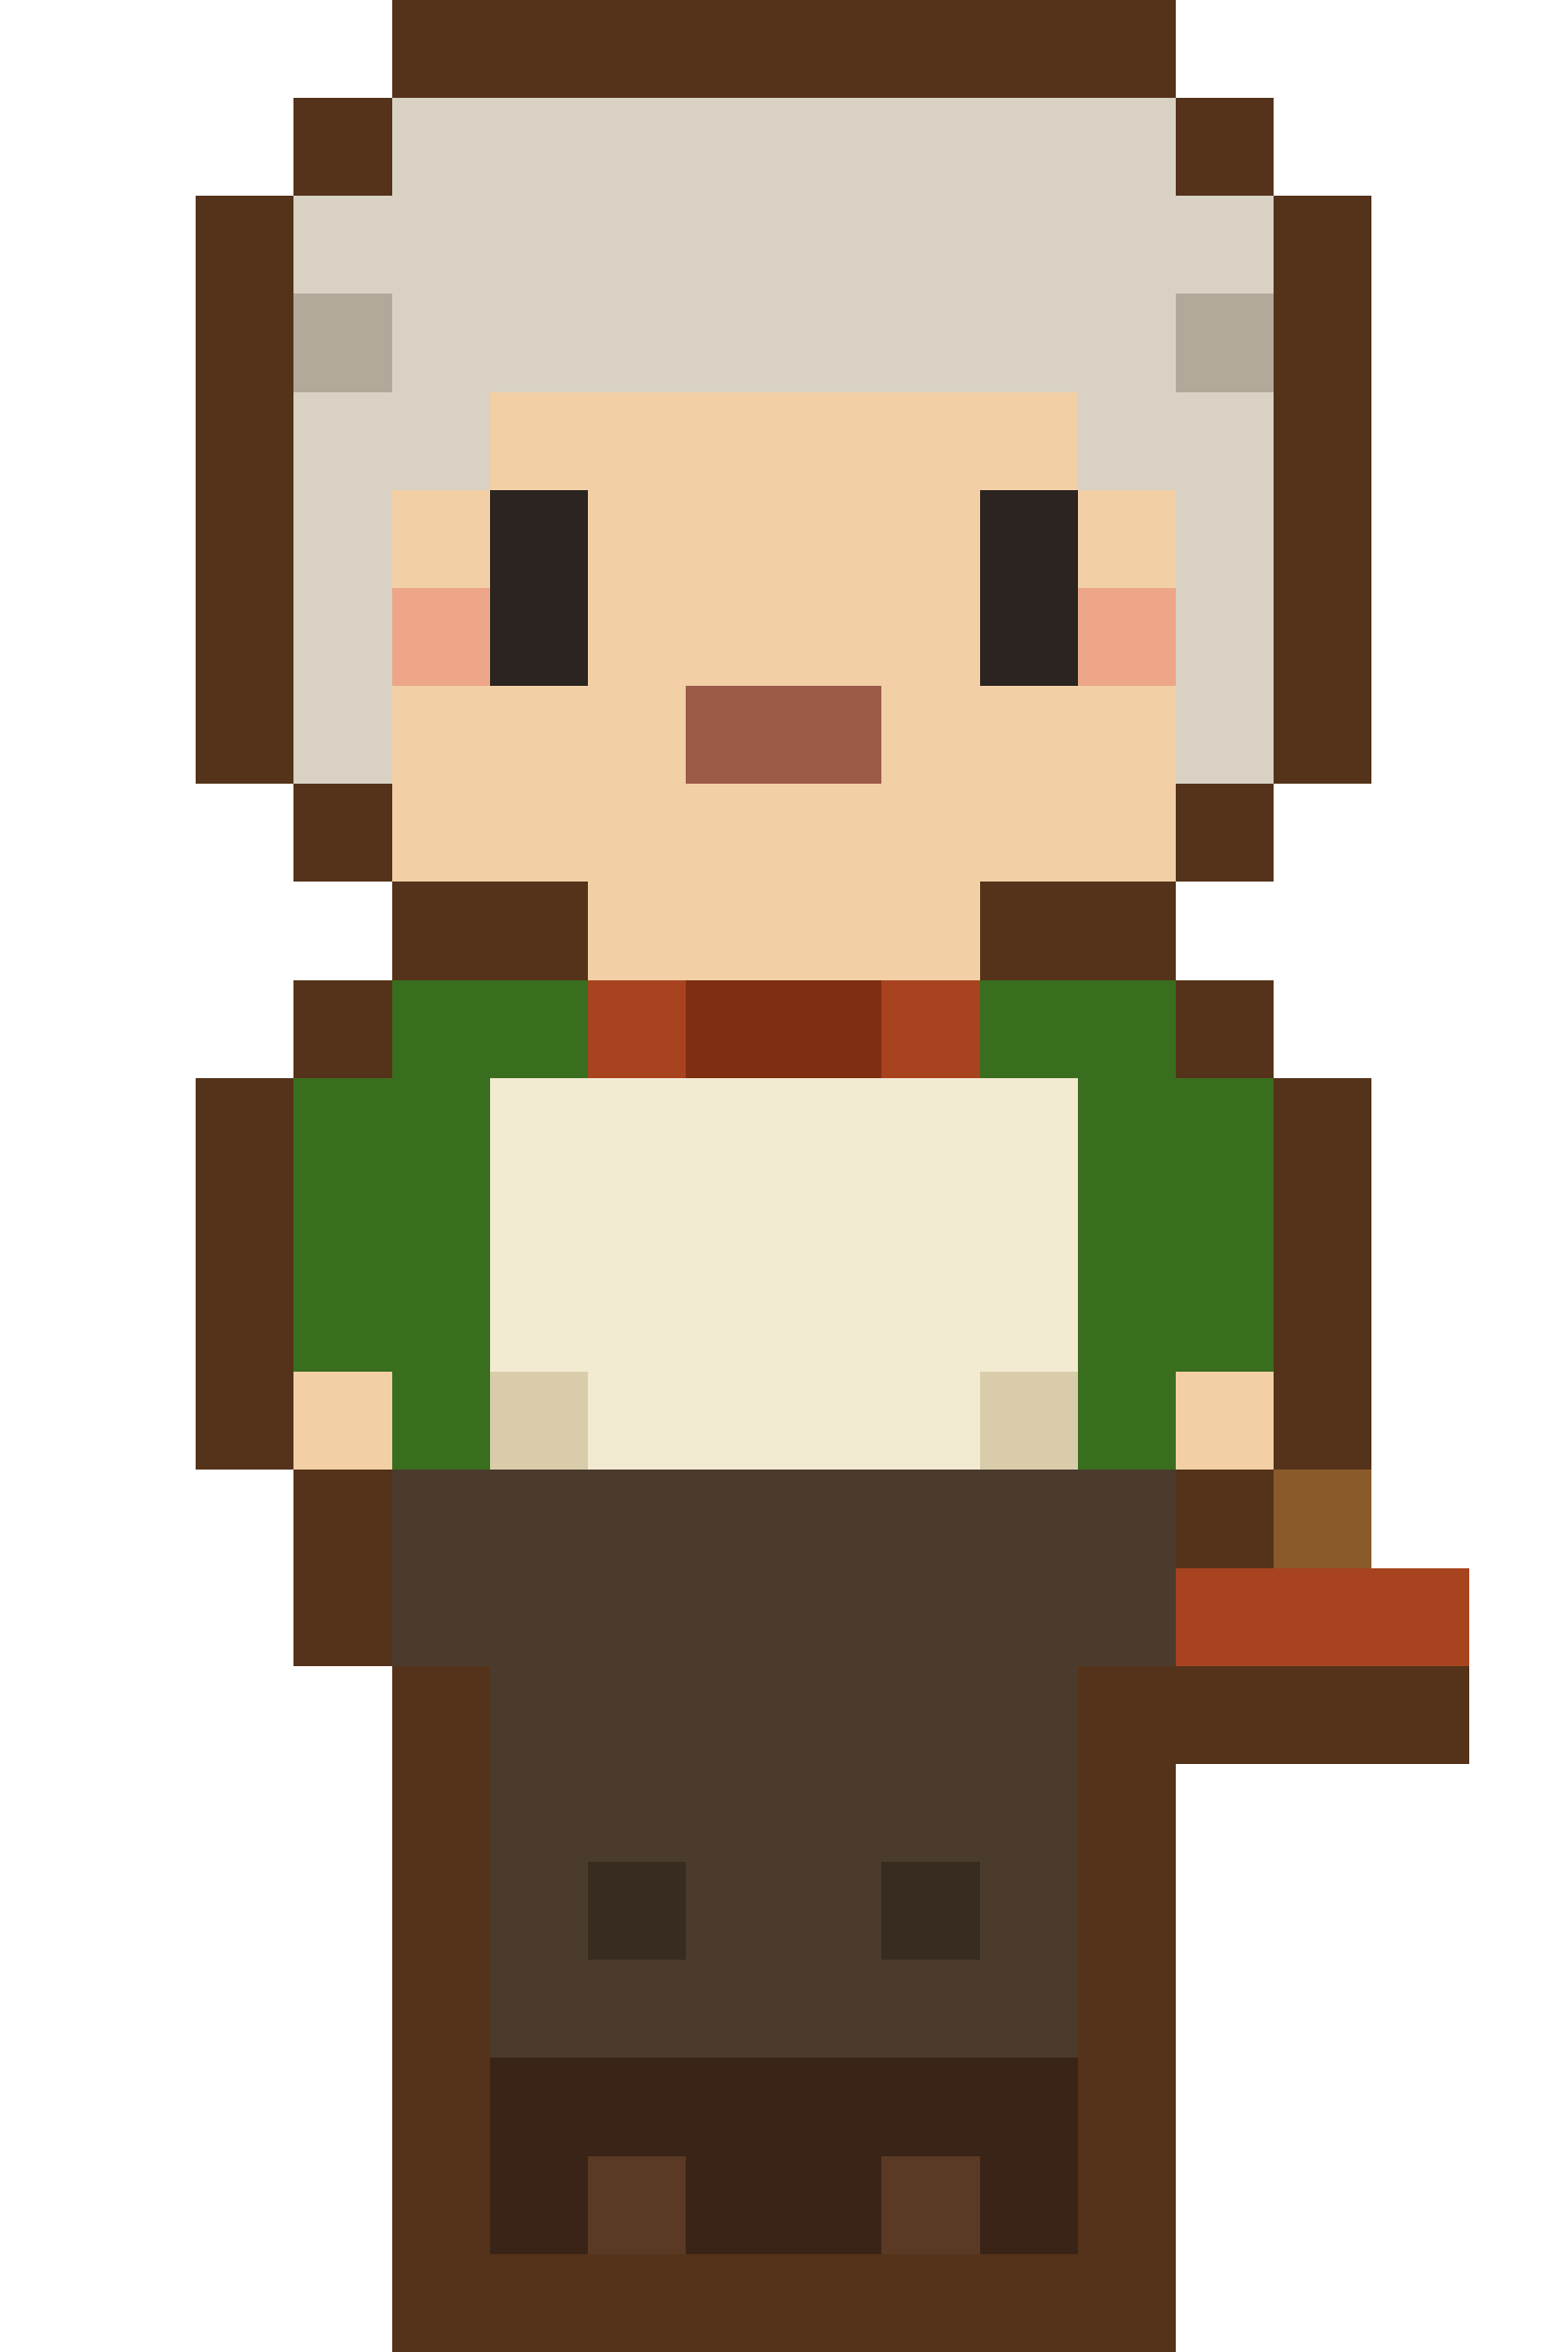
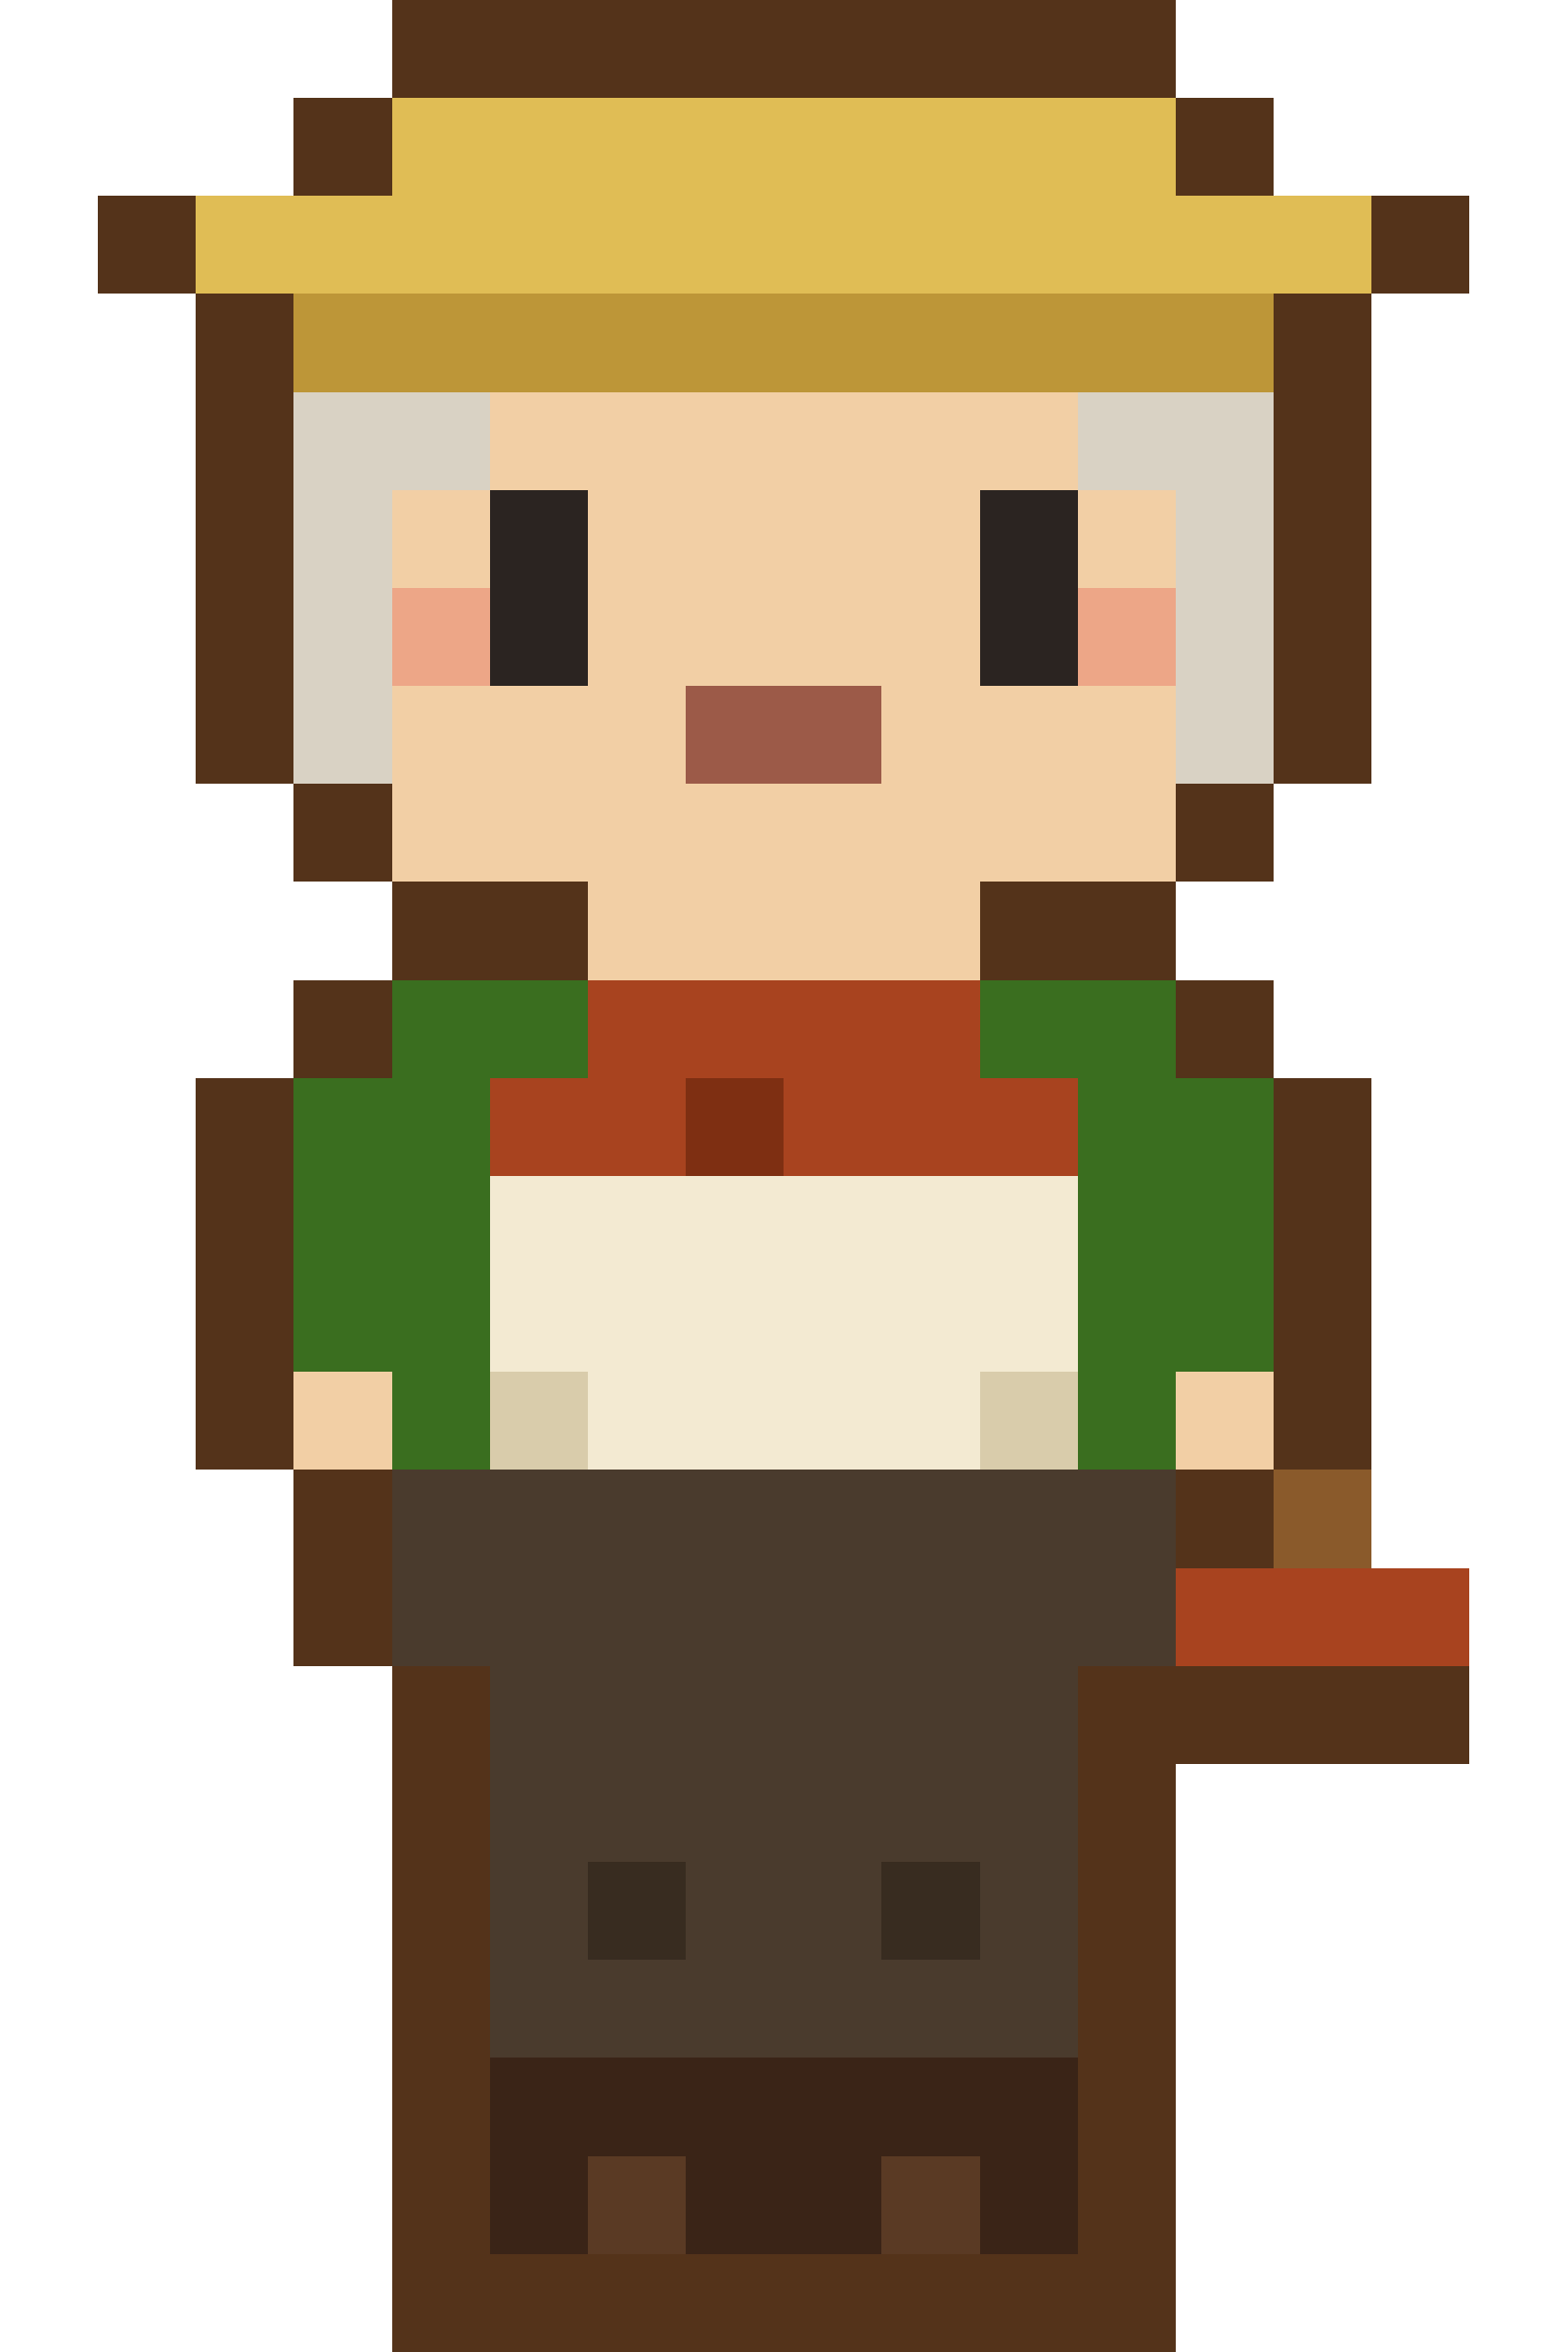
<svg xmlns="http://www.w3.org/2000/svg" viewBox="0 0 16 24" width="16" height="24" shape-rendering="crispEdges" aria-hidden="true" focusable="false">
  <rect x="4" y="0" width="1" height="1" fill="#54331a" />
  <rect x="5" y="0" width="1" height="1" fill="#54331a" />
  <rect x="6" y="0" width="1" height="1" fill="#54331a" />
  <rect x="7" y="0" width="1" height="1" fill="#54331a" />
  <rect x="8" y="0" width="1" height="1" fill="#54331a" />
  <rect x="9" y="0" width="1" height="1" fill="#54331a" />
  <rect x="10" y="0" width="1" height="1" fill="#54331a" />
  <rect x="11" y="0" width="1" height="1" fill="#54331a" />
  <rect x="3" y="1" width="1" height="1" fill="#54331a" />
-   <rect x="4" y="1" width="1" height="1" fill="#d9d2c4" />
-   <rect x="5" y="1" width="1" height="1" fill="#d9d2c4" />
-   <rect x="6" y="1" width="1" height="1" fill="#d9d2c4" />
-   <rect x="7" y="1" width="1" height="1" fill="#d9d2c4" />
-   <rect x="8" y="1" width="1" height="1" fill="#d9d2c4" />
-   <rect x="9" y="1" width="1" height="1" fill="#d9d2c4" />
-   <rect x="10" y="1" width="1" height="1" fill="#d9d2c4" />
-   <rect x="11" y="1" width="1" height="1" fill="#d9d2c4" />
+   <rect x="4" y="1" width="1" height="1" fill="#e0bd55" />
+   <rect x="5" y="1" width="1" height="1" fill="#e0bd55" />
+   <rect x="6" y="1" width="1" height="1" fill="#e0bd55" />
+   <rect x="7" y="1" width="1" height="1" fill="#e0bd55" />
+   <rect x="8" y="1" width="1" height="1" fill="#e0bd55" />
+   <rect x="9" y="1" width="1" height="1" fill="#e0bd55" />
+   <rect x="10" y="1" width="1" height="1" fill="#e0bd55" />
+   <rect x="11" y="1" width="1" height="1" fill="#e0bd55" />
  <rect x="12" y="1" width="1" height="1" fill="#54331a" />
-   <rect x="2" y="2" width="1" height="1" fill="#54331a" />
-   <rect x="3" y="2" width="1" height="1" fill="#d9d2c4" />
-   <rect x="4" y="2" width="1" height="1" fill="#d9d2c4" />
-   <rect x="5" y="2" width="1" height="1" fill="#d9d2c4" />
-   <rect x="6" y="2" width="1" height="1" fill="#d9d2c4" />
-   <rect x="7" y="2" width="1" height="1" fill="#d9d2c4" />
-   <rect x="8" y="2" width="1" height="1" fill="#d9d2c4" />
-   <rect x="9" y="2" width="1" height="1" fill="#d9d2c4" />
-   <rect x="10" y="2" width="1" height="1" fill="#d9d2c4" />
-   <rect x="11" y="2" width="1" height="1" fill="#d9d2c4" />
-   <rect x="12" y="2" width="1" height="1" fill="#d9d2c4" />
-   <rect x="13" y="2" width="1" height="1" fill="#54331a" />
+   <rect x="1" y="2" width="1" height="1" fill="#54331a" />
+   <rect x="2" y="2" width="1" height="1" fill="#e0bd55" />
+   <rect x="3" y="2" width="1" height="1" fill="#e0bd55" />
+   <rect x="4" y="2" width="1" height="1" fill="#e0bd55" />
+   <rect x="5" y="2" width="1" height="1" fill="#e0bd55" />
+   <rect x="6" y="2" width="1" height="1" fill="#e0bd55" />
+   <rect x="7" y="2" width="1" height="1" fill="#e0bd55" />
+   <rect x="8" y="2" width="1" height="1" fill="#e0bd55" />
+   <rect x="9" y="2" width="1" height="1" fill="#e0bd55" />
+   <rect x="10" y="2" width="1" height="1" fill="#e0bd55" />
+   <rect x="11" y="2" width="1" height="1" fill="#e0bd55" />
+   <rect x="12" y="2" width="1" height="1" fill="#e0bd55" />
+   <rect x="13" y="2" width="1" height="1" fill="#e0bd55" />
+   <rect x="14" y="2" width="1" height="1" fill="#54331a" />
  <rect x="2" y="3" width="1" height="1" fill="#54331a" />
-   <rect x="3" y="3" width="1" height="1" fill="#b3a99a" />
-   <rect x="4" y="3" width="1" height="1" fill="#d9d2c4" />
-   <rect x="5" y="3" width="1" height="1" fill="#d9d2c4" />
-   <rect x="6" y="3" width="1" height="1" fill="#d9d2c4" />
-   <rect x="7" y="3" width="1" height="1" fill="#d9d2c4" />
-   <rect x="8" y="3" width="1" height="1" fill="#d9d2c4" />
-   <rect x="9" y="3" width="1" height="1" fill="#d9d2c4" />
-   <rect x="10" y="3" width="1" height="1" fill="#d9d2c4" />
-   <rect x="11" y="3" width="1" height="1" fill="#d9d2c4" />
-   <rect x="12" y="3" width="1" height="1" fill="#b3a99a" />
+   <rect x="3" y="3" width="1" height="1" fill="#bd9638" />
+   <rect x="4" y="3" width="1" height="1" fill="#bd9638" />
+   <rect x="5" y="3" width="1" height="1" fill="#bd9638" />
+   <rect x="6" y="3" width="1" height="1" fill="#bd9638" />
+   <rect x="7" y="3" width="1" height="1" fill="#bd9638" />
+   <rect x="8" y="3" width="1" height="1" fill="#bd9638" />
+   <rect x="9" y="3" width="1" height="1" fill="#bd9638" />
+   <rect x="10" y="3" width="1" height="1" fill="#bd9638" />
+   <rect x="11" y="3" width="1" height="1" fill="#bd9638" />
+   <rect x="12" y="3" width="1" height="1" fill="#bd9638" />
  <rect x="13" y="3" width="1" height="1" fill="#54331a" />
  <rect x="2" y="4" width="1" height="1" fill="#54331a" />
  <rect x="3" y="4" width="1" height="1" fill="#d9d2c4" />
  <rect x="4" y="4" width="1" height="1" fill="#d9d2c4" />
  <rect x="5" y="4" width="1" height="1" fill="#f2cfa5" />
  <rect x="6" y="4" width="1" height="1" fill="#f2cfa5" />
  <rect x="7" y="4" width="1" height="1" fill="#f2cfa5" />
  <rect x="8" y="4" width="1" height="1" fill="#f2cfa5" />
  <rect x="9" y="4" width="1" height="1" fill="#f2cfa5" />
  <rect x="10" y="4" width="1" height="1" fill="#f2cfa5" />
  <rect x="11" y="4" width="1" height="1" fill="#d9d2c4" />
  <rect x="12" y="4" width="1" height="1" fill="#d9d2c4" />
  <rect x="13" y="4" width="1" height="1" fill="#54331a" />
  <rect x="2" y="5" width="1" height="1" fill="#54331a" />
  <rect x="3" y="5" width="1" height="1" fill="#d9d2c4" />
  <rect x="4" y="5" width="1" height="1" fill="#f2cfa5" />
  <rect x="5" y="5" width="1" height="1" fill="#2b2421" />
  <rect x="6" y="5" width="1" height="1" fill="#f2cfa5" />
  <rect x="7" y="5" width="1" height="1" fill="#f2cfa5" />
  <rect x="8" y="5" width="1" height="1" fill="#f2cfa5" />
  <rect x="9" y="5" width="1" height="1" fill="#f2cfa5" />
  <rect x="10" y="5" width="1" height="1" fill="#2b2421" />
  <rect x="11" y="5" width="1" height="1" fill="#f2cfa5" />
  <rect x="12" y="5" width="1" height="1" fill="#d9d2c4" />
  <rect x="13" y="5" width="1" height="1" fill="#54331a" />
  <rect x="2" y="6" width="1" height="1" fill="#54331a" />
  <rect x="3" y="6" width="1" height="1" fill="#d9d2c4" />
  <rect x="4" y="6" width="1" height="1" fill="#eda687" />
  <rect x="5" y="6" width="1" height="1" fill="#2b2421" />
  <rect x="6" y="6" width="1" height="1" fill="#f2cfa5" />
  <rect x="7" y="6" width="1" height="1" fill="#f2cfa5" />
  <rect x="8" y="6" width="1" height="1" fill="#f2cfa5" />
  <rect x="9" y="6" width="1" height="1" fill="#f2cfa5" />
  <rect x="10" y="6" width="1" height="1" fill="#2b2421" />
  <rect x="11" y="6" width="1" height="1" fill="#eda687" />
  <rect x="12" y="6" width="1" height="1" fill="#d9d2c4" />
  <rect x="13" y="6" width="1" height="1" fill="#54331a" />
  <rect x="2" y="7" width="1" height="1" fill="#54331a" />
  <rect x="3" y="7" width="1" height="1" fill="#d9d2c4" />
  <rect x="4" y="7" width="1" height="1" fill="#f2cfa5" />
  <rect x="5" y="7" width="1" height="1" fill="#f2cfa5" />
  <rect x="6" y="7" width="1" height="1" fill="#f2cfa5" />
  <rect x="7" y="7" width="1" height="1" fill="#9c5a48" />
  <rect x="8" y="7" width="1" height="1" fill="#9c5a48" />
  <rect x="9" y="7" width="1" height="1" fill="#f2cfa5" />
  <rect x="10" y="7" width="1" height="1" fill="#f2cfa5" />
  <rect x="11" y="7" width="1" height="1" fill="#f2cfa5" />
  <rect x="12" y="7" width="1" height="1" fill="#d9d2c4" />
  <rect x="13" y="7" width="1" height="1" fill="#54331a" />
  <rect x="3" y="8" width="1" height="1" fill="#54331a" />
  <rect x="4" y="8" width="1" height="1" fill="#f2cfa5" />
  <rect x="5" y="8" width="1" height="1" fill="#f2cfa5" />
  <rect x="6" y="8" width="1" height="1" fill="#f2cfa5" />
  <rect x="7" y="8" width="1" height="1" fill="#f2cfa5" />
  <rect x="8" y="8" width="1" height="1" fill="#f2cfa5" />
  <rect x="9" y="8" width="1" height="1" fill="#f2cfa5" />
  <rect x="10" y="8" width="1" height="1" fill="#f2cfa5" />
  <rect x="11" y="8" width="1" height="1" fill="#f2cfa5" />
  <rect x="12" y="8" width="1" height="1" fill="#54331a" />
  <rect x="4" y="9" width="1" height="1" fill="#54331a" />
  <rect x="5" y="9" width="1" height="1" fill="#54331a" />
  <rect x="6" y="9" width="1" height="1" fill="#f2cfa5" />
  <rect x="7" y="9" width="1" height="1" fill="#f2cfa5" />
  <rect x="8" y="9" width="1" height="1" fill="#f2cfa5" />
  <rect x="9" y="9" width="1" height="1" fill="#f2cfa5" />
  <rect x="10" y="9" width="1" height="1" fill="#54331a" />
  <rect x="11" y="9" width="1" height="1" fill="#54331a" />
  <rect x="3" y="10" width="1" height="1" fill="#54331a" />
  <rect x="4" y="10" width="1" height="1" fill="#3a6e1f" />
  <rect x="5" y="10" width="1" height="1" fill="#3a6e1f" />
  <rect x="6" y="10" width="1" height="1" fill="#a8431f" />
-   <rect x="7" y="10" width="1" height="1" fill="#7e2f12" />
-   <rect x="8" y="10" width="1" height="1" fill="#7e2f12" />
+   <rect x="7" y="10" width="1" height="1" fill="#a8431f" />
+   <rect x="8" y="10" width="1" height="1" fill="#a8431f" />
  <rect x="9" y="10" width="1" height="1" fill="#a8431f" />
  <rect x="10" y="10" width="1" height="1" fill="#3a6e1f" />
  <rect x="11" y="10" width="1" height="1" fill="#3a6e1f" />
  <rect x="12" y="10" width="1" height="1" fill="#54331a" />
  <rect x="2" y="11" width="1" height="1" fill="#54331a" />
  <rect x="3" y="11" width="1" height="1" fill="#3a6e1f" />
  <rect x="4" y="11" width="1" height="1" fill="#3a6e1f" />
-   <rect x="5" y="11" width="1" height="1" fill="#f3ead2" />
-   <rect x="6" y="11" width="1" height="1" fill="#f3ead2" />
-   <rect x="7" y="11" width="1" height="1" fill="#f3ead2" />
-   <rect x="8" y="11" width="1" height="1" fill="#f3ead2" />
-   <rect x="9" y="11" width="1" height="1" fill="#f3ead2" />
-   <rect x="10" y="11" width="1" height="1" fill="#f3ead2" />
+   <rect x="5" y="11" width="1" height="1" fill="#a8431f" />
+   <rect x="6" y="11" width="1" height="1" fill="#a8431f" />
+   <rect x="7" y="11" width="1" height="1" fill="#7e2f12" />
+   <rect x="8" y="11" width="1" height="1" fill="#a8431f" />
+   <rect x="9" y="11" width="1" height="1" fill="#a8431f" />
+   <rect x="10" y="11" width="1" height="1" fill="#a8431f" />
  <rect x="11" y="11" width="1" height="1" fill="#3a6e1f" />
  <rect x="12" y="11" width="1" height="1" fill="#3a6e1f" />
  <rect x="13" y="11" width="1" height="1" fill="#54331a" />
  <rect x="2" y="12" width="1" height="1" fill="#54331a" />
  <rect x="3" y="12" width="1" height="1" fill="#3a6e1f" />
  <rect x="4" y="12" width="1" height="1" fill="#3a6e1f" />
  <rect x="5" y="12" width="1" height="1" fill="#f3ead2" />
  <rect x="6" y="12" width="1" height="1" fill="#f3ead2" />
  <rect x="7" y="12" width="1" height="1" fill="#f3ead2" />
  <rect x="8" y="12" width="1" height="1" fill="#f3ead2" />
  <rect x="9" y="12" width="1" height="1" fill="#f3ead2" />
  <rect x="10" y="12" width="1" height="1" fill="#f3ead2" />
  <rect x="11" y="12" width="1" height="1" fill="#3a6e1f" />
  <rect x="12" y="12" width="1" height="1" fill="#3a6e1f" />
  <rect x="13" y="12" width="1" height="1" fill="#54331a" />
  <rect x="2" y="13" width="1" height="1" fill="#54331a" />
  <rect x="3" y="13" width="1" height="1" fill="#3a6e1f" />
  <rect x="4" y="13" width="1" height="1" fill="#3a6e1f" />
  <rect x="5" y="13" width="1" height="1" fill="#f3ead2" />
  <rect x="6" y="13" width="1" height="1" fill="#f3ead2" />
  <rect x="7" y="13" width="1" height="1" fill="#f3ead2" />
  <rect x="8" y="13" width="1" height="1" fill="#f3ead2" />
  <rect x="9" y="13" width="1" height="1" fill="#f3ead2" />
  <rect x="10" y="13" width="1" height="1" fill="#f3ead2" />
  <rect x="11" y="13" width="1" height="1" fill="#3a6e1f" />
  <rect x="12" y="13" width="1" height="1" fill="#3a6e1f" />
  <rect x="13" y="13" width="1" height="1" fill="#54331a" />
  <rect x="2" y="14" width="1" height="1" fill="#54331a" />
  <rect x="3" y="14" width="1" height="1" fill="#f2cfa5" />
  <rect x="4" y="14" width="1" height="1" fill="#3a6e1f" />
  <rect x="5" y="14" width="1" height="1" fill="#d9ccab" />
  <rect x="6" y="14" width="1" height="1" fill="#f3ead2" />
  <rect x="7" y="14" width="1" height="1" fill="#f3ead2" />
  <rect x="8" y="14" width="1" height="1" fill="#f3ead2" />
  <rect x="9" y="14" width="1" height="1" fill="#f3ead2" />
  <rect x="10" y="14" width="1" height="1" fill="#d9ccab" />
  <rect x="11" y="14" width="1" height="1" fill="#3a6e1f" />
  <rect x="12" y="14" width="1" height="1" fill="#f2cfa5" />
  <rect x="13" y="14" width="1" height="1" fill="#54331a" />
  <rect x="3" y="15" width="1" height="1" fill="#54331a" />
  <rect x="4" y="15" width="1" height="1" fill="#4a3b2d" />
  <rect x="5" y="15" width="1" height="1" fill="#4a3b2d" />
  <rect x="6" y="15" width="1" height="1" fill="#4a3b2d" />
  <rect x="7" y="15" width="1" height="1" fill="#4a3b2d" />
  <rect x="8" y="15" width="1" height="1" fill="#4a3b2d" />
  <rect x="9" y="15" width="1" height="1" fill="#4a3b2d" />
  <rect x="10" y="15" width="1" height="1" fill="#4a3b2d" />
  <rect x="11" y="15" width="1" height="1" fill="#4a3b2d" />
  <rect x="12" y="15" width="1" height="1" fill="#54331a" />
  <rect x="13" y="15" width="1" height="1" fill="#8a5a2b" />
  <rect x="3" y="16" width="1" height="1" fill="#54331a" />
  <rect x="4" y="16" width="1" height="1" fill="#4a3b2d" />
  <rect x="5" y="16" width="1" height="1" fill="#4a3b2d" />
  <rect x="6" y="16" width="1" height="1" fill="#4a3b2d" />
  <rect x="7" y="16" width="1" height="1" fill="#4a3b2d" />
  <rect x="8" y="16" width="1" height="1" fill="#4a3b2d" />
  <rect x="9" y="16" width="1" height="1" fill="#4a3b2d" />
  <rect x="10" y="16" width="1" height="1" fill="#4a3b2d" />
  <rect x="11" y="16" width="1" height="1" fill="#4a3b2d" />
  <rect x="12" y="16" width="1" height="1" fill="#a8431f" />
  <rect x="13" y="16" width="1" height="1" fill="#a8431f" />
  <rect x="14" y="16" width="1" height="1" fill="#a8431f" />
  <rect x="4" y="17" width="1" height="1" fill="#54331a" />
  <rect x="5" y="17" width="1" height="1" fill="#4a3b2d" />
  <rect x="6" y="17" width="1" height="1" fill="#4a3b2d" />
  <rect x="7" y="17" width="1" height="1" fill="#4a3b2d" />
  <rect x="8" y="17" width="1" height="1" fill="#4a3b2d" />
  <rect x="9" y="17" width="1" height="1" fill="#4a3b2d" />
  <rect x="10" y="17" width="1" height="1" fill="#4a3b2d" />
  <rect x="11" y="17" width="1" height="1" fill="#54331a" />
  <rect x="12" y="17" width="1" height="1" fill="#54331a" />
  <rect x="13" y="17" width="1" height="1" fill="#54331a" />
  <rect x="14" y="17" width="1" height="1" fill="#54331a" />
  <rect x="4" y="18" width="1" height="1" fill="#54331a" />
  <rect x="5" y="18" width="1" height="1" fill="#4a3b2d" />
  <rect x="6" y="18" width="1" height="1" fill="#4a3b2d" />
  <rect x="7" y="18" width="1" height="1" fill="#4a3b2d" />
  <rect x="8" y="18" width="1" height="1" fill="#4a3b2d" />
  <rect x="9" y="18" width="1" height="1" fill="#4a3b2d" />
  <rect x="10" y="18" width="1" height="1" fill="#4a3b2d" />
  <rect x="11" y="18" width="1" height="1" fill="#54331a" />
  <rect x="4" y="19" width="1" height="1" fill="#54331a" />
  <rect x="5" y="19" width="1" height="1" fill="#4a3b2d" />
  <rect x="6" y="19" width="1" height="1" fill="#382c20" />
  <rect x="7" y="19" width="1" height="1" fill="#4a3b2d" />
  <rect x="8" y="19" width="1" height="1" fill="#4a3b2d" />
  <rect x="9" y="19" width="1" height="1" fill="#382c20" />
  <rect x="10" y="19" width="1" height="1" fill="#4a3b2d" />
  <rect x="11" y="19" width="1" height="1" fill="#54331a" />
  <rect x="4" y="20" width="1" height="1" fill="#54331a" />
  <rect x="5" y="20" width="1" height="1" fill="#4a3b2d" />
  <rect x="6" y="20" width="1" height="1" fill="#4a3b2d" />
  <rect x="7" y="20" width="1" height="1" fill="#4a3b2d" />
  <rect x="8" y="20" width="1" height="1" fill="#4a3b2d" />
  <rect x="9" y="20" width="1" height="1" fill="#4a3b2d" />
  <rect x="10" y="20" width="1" height="1" fill="#4a3b2d" />
  <rect x="11" y="20" width="1" height="1" fill="#54331a" />
  <rect x="4" y="21" width="1" height="1" fill="#54331a" />
  <rect x="5" y="21" width="1" height="1" fill="#3a2417" />
  <rect x="6" y="21" width="1" height="1" fill="#3a2417" />
  <rect x="7" y="21" width="1" height="1" fill="#3a2417" />
  <rect x="8" y="21" width="1" height="1" fill="#3a2417" />
  <rect x="9" y="21" width="1" height="1" fill="#3a2417" />
  <rect x="10" y="21" width="1" height="1" fill="#3a2417" />
  <rect x="11" y="21" width="1" height="1" fill="#54331a" />
  <rect x="4" y="22" width="1" height="1" fill="#54331a" />
  <rect x="5" y="22" width="1" height="1" fill="#3a2417" />
  <rect x="6" y="22" width="1" height="1" fill="#5a3a24" />
  <rect x="7" y="22" width="1" height="1" fill="#3a2417" />
  <rect x="8" y="22" width="1" height="1" fill="#3a2417" />
  <rect x="9" y="22" width="1" height="1" fill="#5a3a24" />
  <rect x="10" y="22" width="1" height="1" fill="#3a2417" />
  <rect x="11" y="22" width="1" height="1" fill="#54331a" />
  <rect x="4" y="23" width="1" height="1" fill="#54331a" />
  <rect x="5" y="23" width="1" height="1" fill="#54331a" />
  <rect x="6" y="23" width="1" height="1" fill="#54331a" />
  <rect x="7" y="23" width="1" height="1" fill="#54331a" />
  <rect x="8" y="23" width="1" height="1" fill="#54331a" />
  <rect x="9" y="23" width="1" height="1" fill="#54331a" />
  <rect x="10" y="23" width="1" height="1" fill="#54331a" />
  <rect x="11" y="23" width="1" height="1" fill="#54331a" />
</svg>
